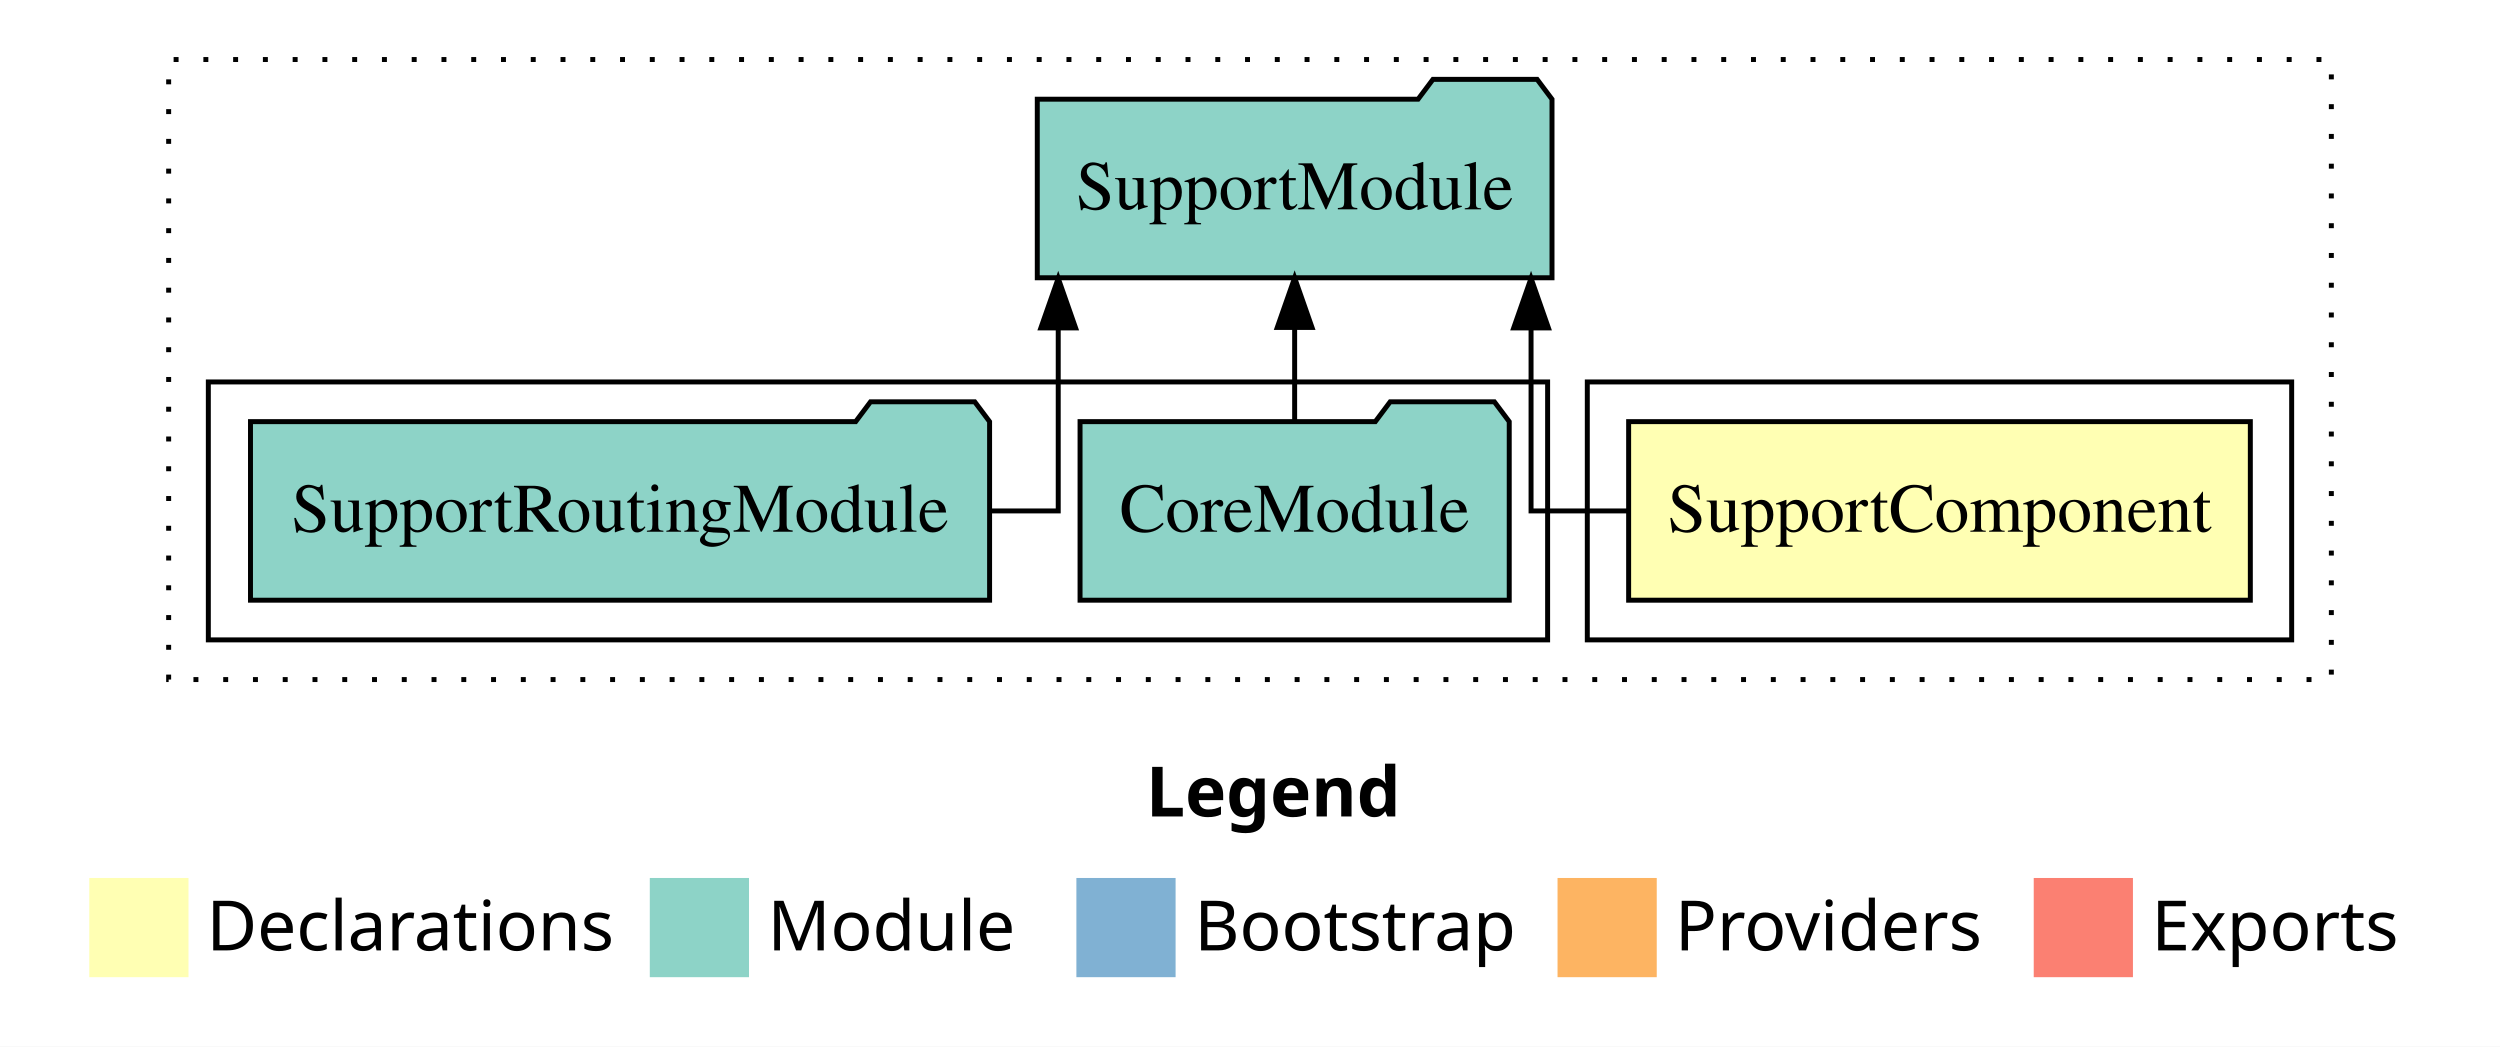
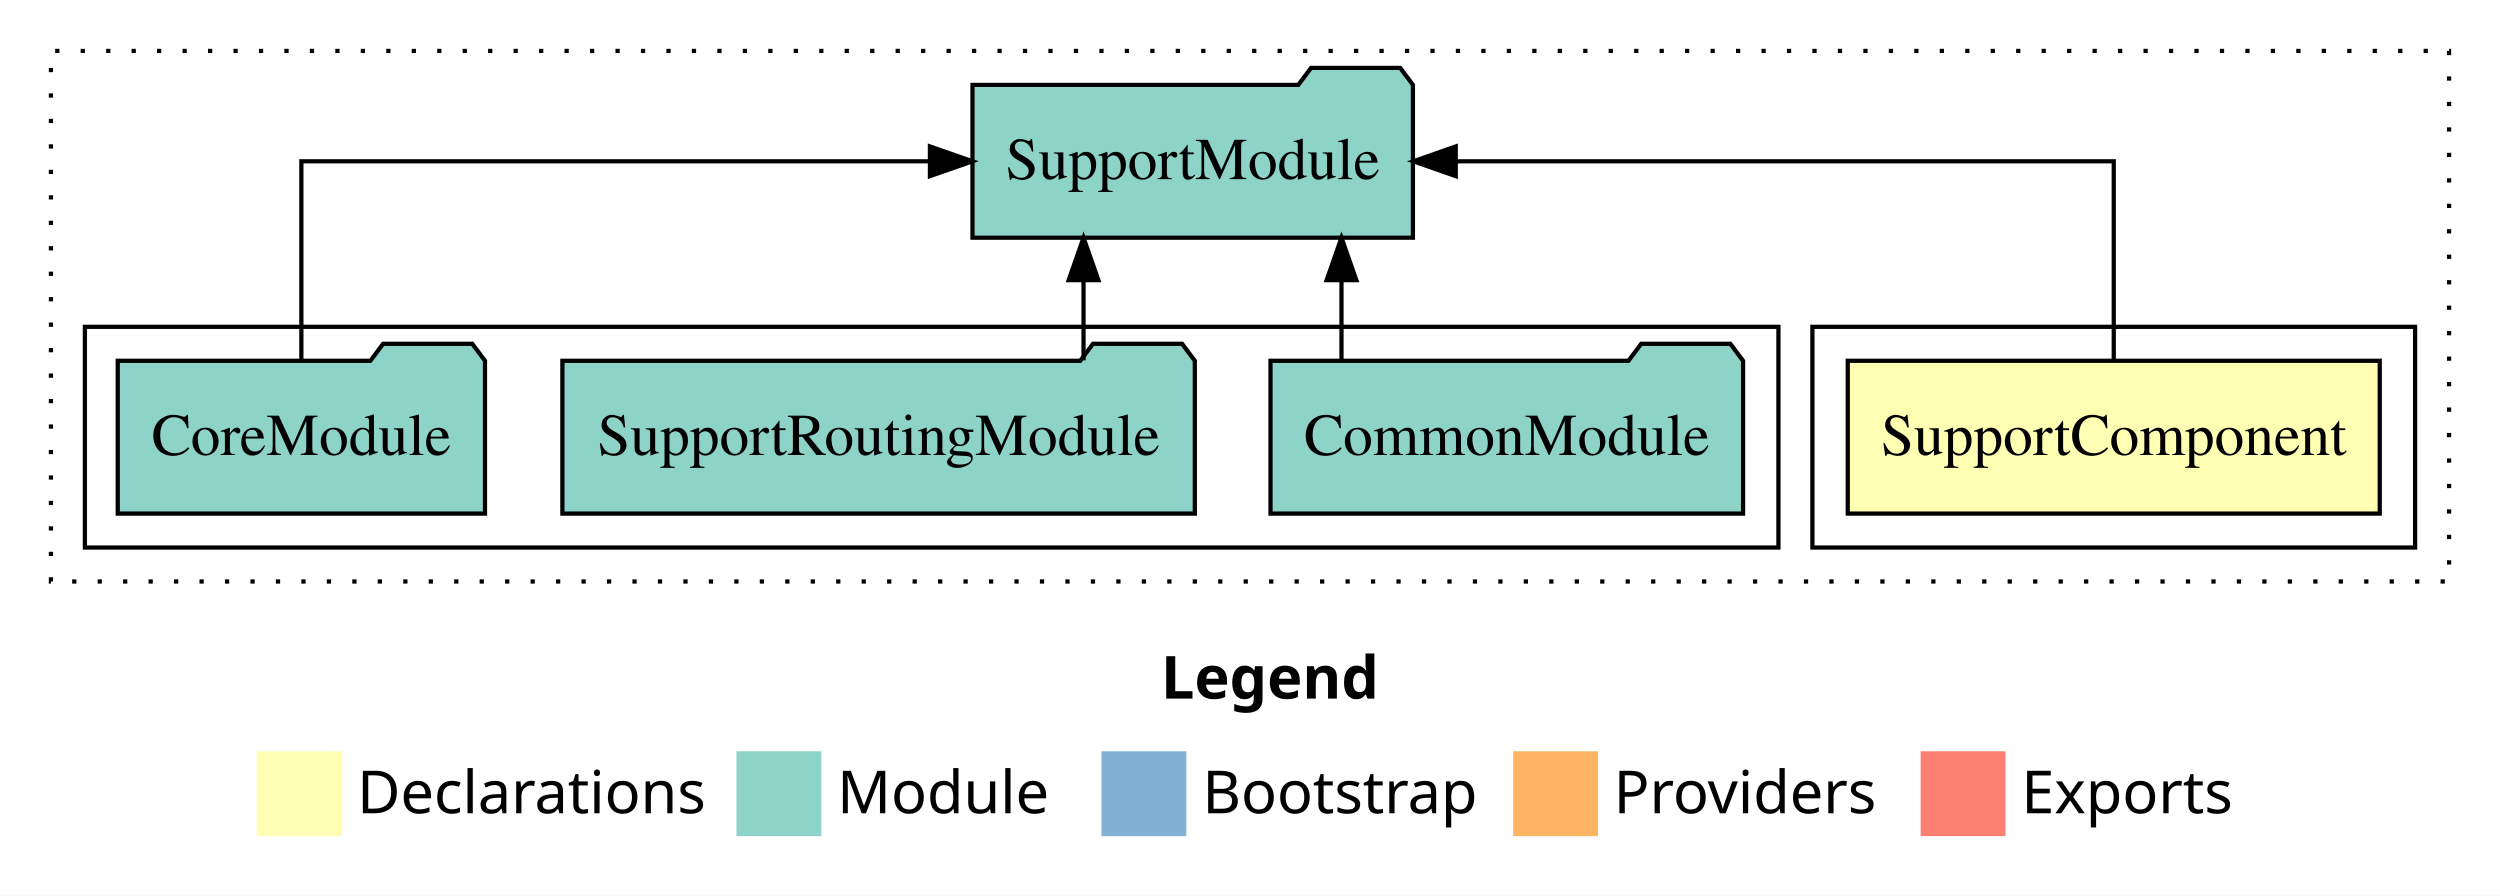
- <svg xmlns="http://www.w3.org/2000/svg" width="504pt" height="211pt" viewBox="0.00 0.00 504.00 211.00">
+ <svg xmlns="http://www.w3.org/2000/svg" width="589pt" height="211pt" viewBox="0.00 0.00 589.00 211.00">
  <g id="graph0" class="graph" transform="scale(1 1) rotate(0) translate(4 207)">
-     <polygon fill="#ffffff" stroke="transparent" points="-4,4 -4,-207 500,-207 500,4 -4,4" />
-     <text text-anchor="start" x="227.009" y="-42.4" font-family="sans-serif" font-weight="bold" font-size="14.00" fill="#000000">Legend</text>
-     <polygon fill="#ffffb3" stroke="transparent" points="14,-10 14,-30 34,-30 34,-10 14,-10" />
-     <text text-anchor="start" x="37.629" y="-15.4" font-family="sans-serif" font-size="14.00" fill="#000000">  Declarations</text>
-     <polygon fill="#8dd3c7" stroke="transparent" points="127,-10 127,-30 147,-30 147,-10 127,-10" />
-     <text text-anchor="start" x="150.725" y="-15.4" font-family="sans-serif" font-size="14.00" fill="#000000">  Module</text>
-     <polygon fill="#80b1d3" stroke="transparent" points="213,-10 213,-30 233,-30 233,-10 213,-10" />
-     <text text-anchor="start" x="236.781" y="-15.4" font-family="sans-serif" font-size="14.00" fill="#000000">  Bootstrap</text>
-     <polygon fill="#fdb462" stroke="transparent" points="310,-10 310,-30 330,-30 330,-10 310,-10" />
-     <text text-anchor="start" x="333.673" y="-15.4" font-family="sans-serif" font-size="14.00" fill="#000000">  Providers</text>
-     <polygon fill="#fb8072" stroke="transparent" points="406,-10 406,-30 426,-30 426,-10 406,-10" />
-     <text text-anchor="start" x="429.726" y="-15.4" font-family="sans-serif" font-size="14.00" fill="#000000">  Exports</text>
+     <polygon fill="#ffffff" stroke="transparent" points="-4,4 -4,-207 585,-207 585,4 -4,4" />
+     <text text-anchor="start" x="269.509" y="-42.4" font-family="sans-serif" font-weight="bold" font-size="14.00" fill="#000000">Legend</text>
+     <polygon fill="#ffffb3" stroke="transparent" points="56.5,-10 56.5,-30 76.5,-30 76.5,-10 56.5,-10" />
+     <text text-anchor="start" x="80.129" y="-15.4" font-family="sans-serif" font-size="14.00" fill="#000000">  Declarations</text>
+     <polygon fill="#8dd3c7" stroke="transparent" points="169.5,-10 169.5,-30 189.5,-30 189.5,-10 169.5,-10" />
+     <text text-anchor="start" x="193.225" y="-15.4" font-family="sans-serif" font-size="14.00" fill="#000000">  Module</text>
+     <polygon fill="#80b1d3" stroke="transparent" points="255.5,-10 255.5,-30 275.5,-30 275.5,-10 255.5,-10" />
+     <text text-anchor="start" x="279.281" y="-15.4" font-family="sans-serif" font-size="14.00" fill="#000000">  Bootstrap</text>
+     <polygon fill="#fdb462" stroke="transparent" points="352.5,-10 352.5,-30 372.5,-30 372.5,-10 352.5,-10" />
+     <text text-anchor="start" x="376.173" y="-15.4" font-family="sans-serif" font-size="14.00" fill="#000000">  Providers</text>
+     <polygon fill="#fb8072" stroke="transparent" points="448.5,-10 448.5,-30 468.5,-30 468.5,-10 448.5,-10" />
+     <text text-anchor="start" x="472.226" y="-15.4" font-family="sans-serif" font-size="14.00" fill="#000000">  Exports</text>
    <g id="clust1" class="cluster">
-       <polygon fill="none" stroke="#000000" stroke-dasharray="1,5" points="30,-70 30,-195 466,-195 466,-70 30,-70" />
+       <polygon fill="none" stroke="#000000" stroke-dasharray="1,5" points="8,-70 8,-195 573,-195 573,-70 8,-70" />
    </g>
    <g id="clust2" class="cluster">
-       <polygon fill="none" stroke="#000000" points="316,-78 316,-130 458,-130 458,-78 316,-78" />
+       <polygon fill="none" stroke="#000000" points="423,-78 423,-130 565,-130 565,-78 423,-78" />
    </g>
    <g id="clust4" class="cluster">
-       <polygon fill="none" stroke="#000000" points="38,-78 38,-130 308,-130 308,-78 38,-78" />
+       <polygon fill="none" stroke="#000000" points="16,-78 16,-130 415,-130 415,-78 16,-78" />
    </g>
    <g id="node1" class="node">
-       <polygon fill="#ffffb3" stroke="#000000" points="449.667,-122 324.333,-122 324.333,-86 449.667,-86 449.667,-122" />
-       <text text-anchor="middle" x="387" y="-99.8" font-family="Times,serif" font-size="14.00" fill="#000000">SupportComponent</text>
+       <polygon fill="#ffffb3" stroke="#000000" points="556.667,-122 431.333,-122 431.333,-86 556.667,-86 556.667,-122" />
+       <text text-anchor="middle" x="494" y="-99.8" font-family="Times,serif" font-size="14.00" fill="#000000">SupportComponent</text>
    </g>
    <g id="node2" class="node">
-       <polygon fill="#8dd3c7" stroke="#000000" points="308.884,-187 305.884,-191 284.884,-191 281.884,-187 205.116,-187 205.116,-151 308.884,-151 308.884,-187" />
-       <text text-anchor="middle" x="257" y="-164.8" font-family="Times,serif" font-size="14.00" fill="#000000">SupportModule</text>
+       <polygon fill="#8dd3c7" stroke="#000000" points="328.884,-187 325.884,-191 304.884,-191 301.884,-187 225.116,-187 225.116,-151 328.884,-151 328.884,-187" />
+       <text text-anchor="middle" x="277" y="-164.8" font-family="Times,serif" font-size="14.00" fill="#000000">SupportModule</text>
    </g>
    <g id="edge1" class="edge">
-       <path fill="none" stroke="#000000" d="M324.174,-104C312.904,-104 304.661,-104 304.661,-104 304.661,-104 304.661,-140.894 304.661,-140.894" />
-       <polygon fill="#000000" stroke="#000000" points="301.161,-140.894 304.661,-150.894 308.161,-140.894 301.161,-140.894" />
+       <path fill="none" stroke="#000000" d="M494,-122.106C494,-141.339 494,-169 494,-169 494,-169 338.977,-169 338.977,-169" />
+       <polygon fill="#000000" stroke="#000000" points="338.977,-165.5 328.977,-169 338.977,-172.5 338.977,-165.5" />
    </g>
    <g id="node3" class="node">
-       <polygon fill="#8dd3c7" stroke="#000000" points="300.262,-122 297.262,-126 276.262,-126 273.262,-122 213.738,-122 213.738,-86 300.262,-86 300.262,-122" />
-       <text text-anchor="middle" x="257" y="-99.8" font-family="Times,serif" font-size="14.00" fill="#000000">CoreModule</text>
+       <polygon fill="#8dd3c7" stroke="#000000" points="406.668,-122 403.668,-126 382.668,-126 379.668,-122 295.332,-122 295.332,-86 406.668,-86 406.668,-122" />
+       <text text-anchor="middle" x="351" y="-99.8" font-family="Times,serif" font-size="14.00" fill="#000000">CommonModule</text>
    </g>
    <g id="edge2" class="edge">
-       <path fill="none" stroke="#000000" d="M257,-122.106C257,-122.106 257,-140.991 257,-140.991" />
-       <polygon fill="#000000" stroke="#000000" points="253.5,-140.991 257,-150.991 260.5,-140.991 253.5,-140.991" />
+       <path fill="none" stroke="#000000" d="M312.054,-122.106C312.054,-122.106 312.054,-140.991 312.054,-140.991" />
+       <polygon fill="#000000" stroke="#000000" points="308.554,-140.991 312.054,-150.991 315.554,-140.991 308.554,-140.991" />
    </g>
    <g id="node4" class="node">
-       <polygon fill="#8dd3c7" stroke="#000000" points="195.501,-122 192.501,-126 171.501,-126 168.501,-122 46.499,-122 46.499,-86 195.501,-86 195.501,-122" />
-       <text text-anchor="middle" x="121" y="-99.8" font-family="Times,serif" font-size="14.00" fill="#000000">SupportRoutingModule</text>
+       <polygon fill="#8dd3c7" stroke="#000000" points="277.501,-122 274.501,-126 253.501,-126 250.501,-122 128.499,-122 128.499,-86 277.501,-86 277.501,-122" />
+       <text text-anchor="middle" x="203" y="-99.8" font-family="Times,serif" font-size="14.00" fill="#000000">SupportRoutingModule</text>
    </g>
    <g id="edge3" class="edge">
-       <path fill="none" stroke="#000000" d="M195.536,-104C203.817,-104 209.339,-104 209.339,-104 209.339,-104 209.339,-140.894 209.339,-140.894" />
-       <polygon fill="#000000" stroke="#000000" points="205.839,-140.894 209.339,-150.894 212.839,-140.894 205.839,-140.894" />
+       <path fill="none" stroke="#000000" d="M251.28,-122.106C251.28,-122.106 251.28,-140.991 251.28,-140.991" />
+       <polygon fill="#000000" stroke="#000000" points="247.78,-140.991 251.28,-150.991 254.78,-140.991 247.78,-140.991" />
+     </g>
+     <g id="node5" class="node">
+       <polygon fill="#8dd3c7" stroke="#000000" points="110.262,-122 107.262,-126 86.262,-126 83.262,-122 23.738,-122 23.738,-86 110.262,-86 110.262,-122" />
+       <text text-anchor="middle" x="67" y="-99.8" font-family="Times,serif" font-size="14.00" fill="#000000">CoreModule</text>
+     </g>
+     <g id="edge4" class="edge">
+       <path fill="none" stroke="#000000" d="M67,-122.106C67,-141.339 67,-169 67,-169 67,-169 215.09,-169 215.09,-169" />
+       <polygon fill="#000000" stroke="#000000" points="215.09,-172.5 225.09,-169 215.09,-165.5 215.09,-172.5" />
    </g>
  </g>
</svg>
